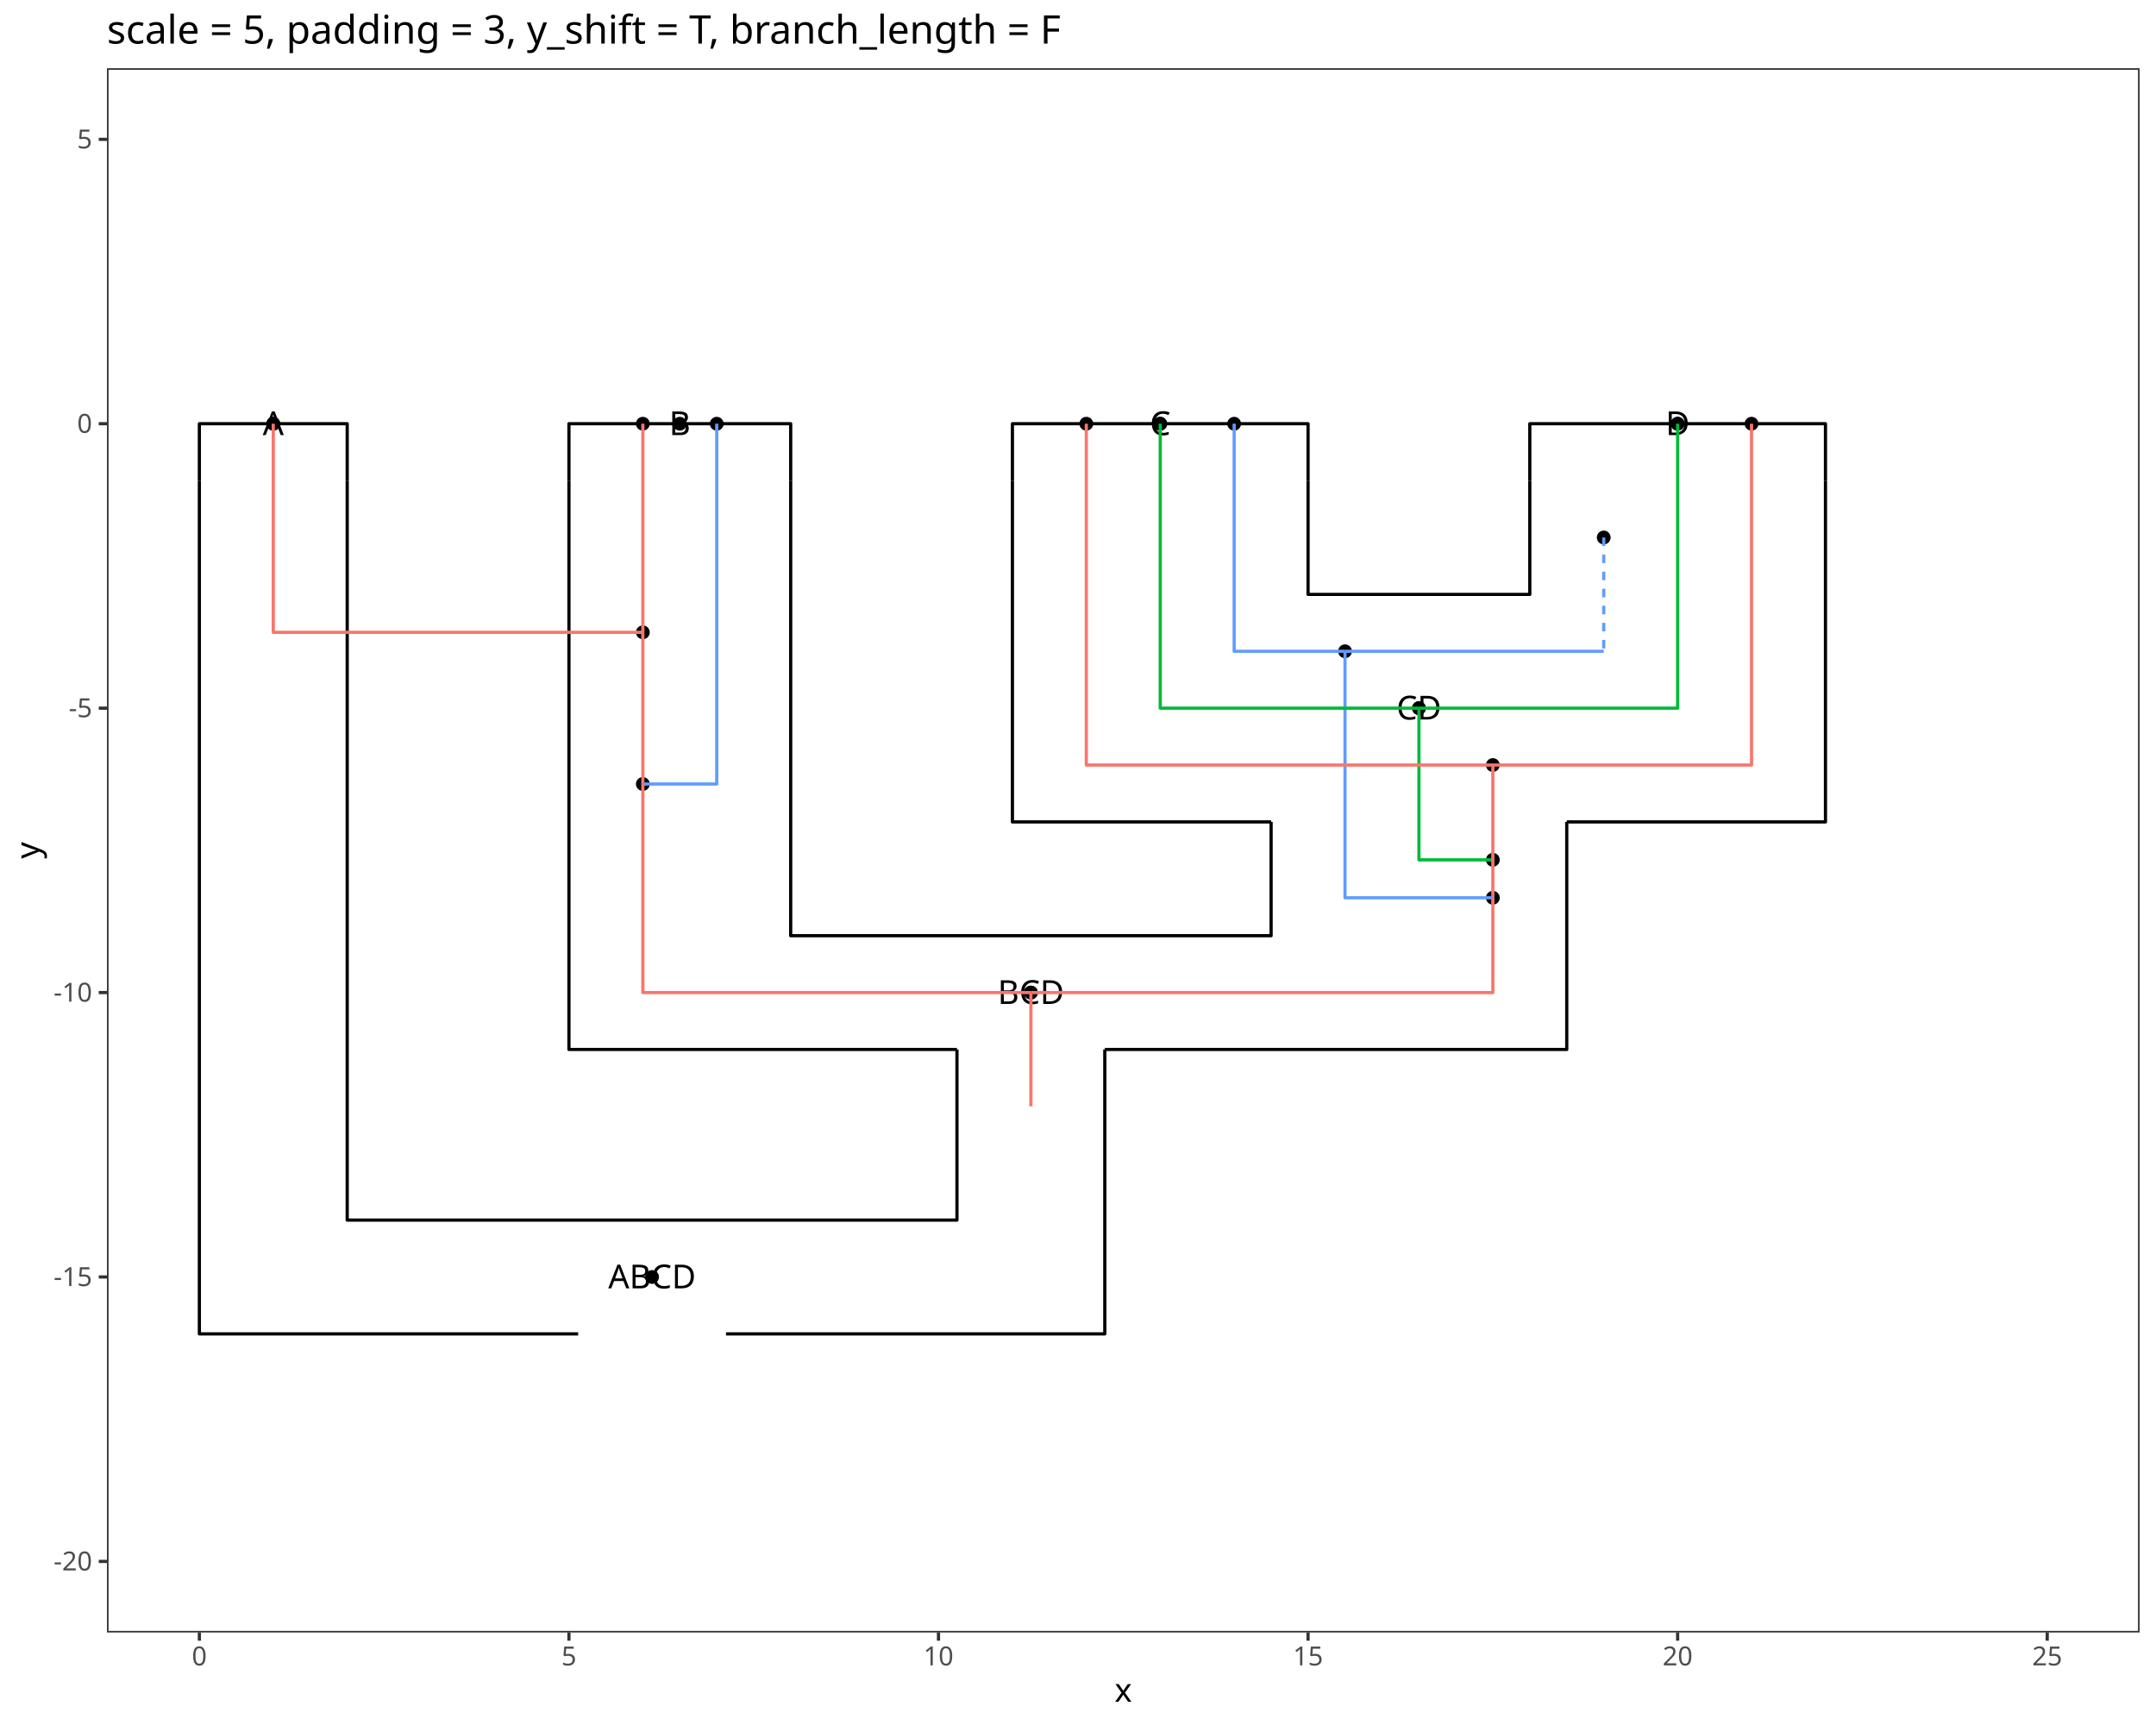
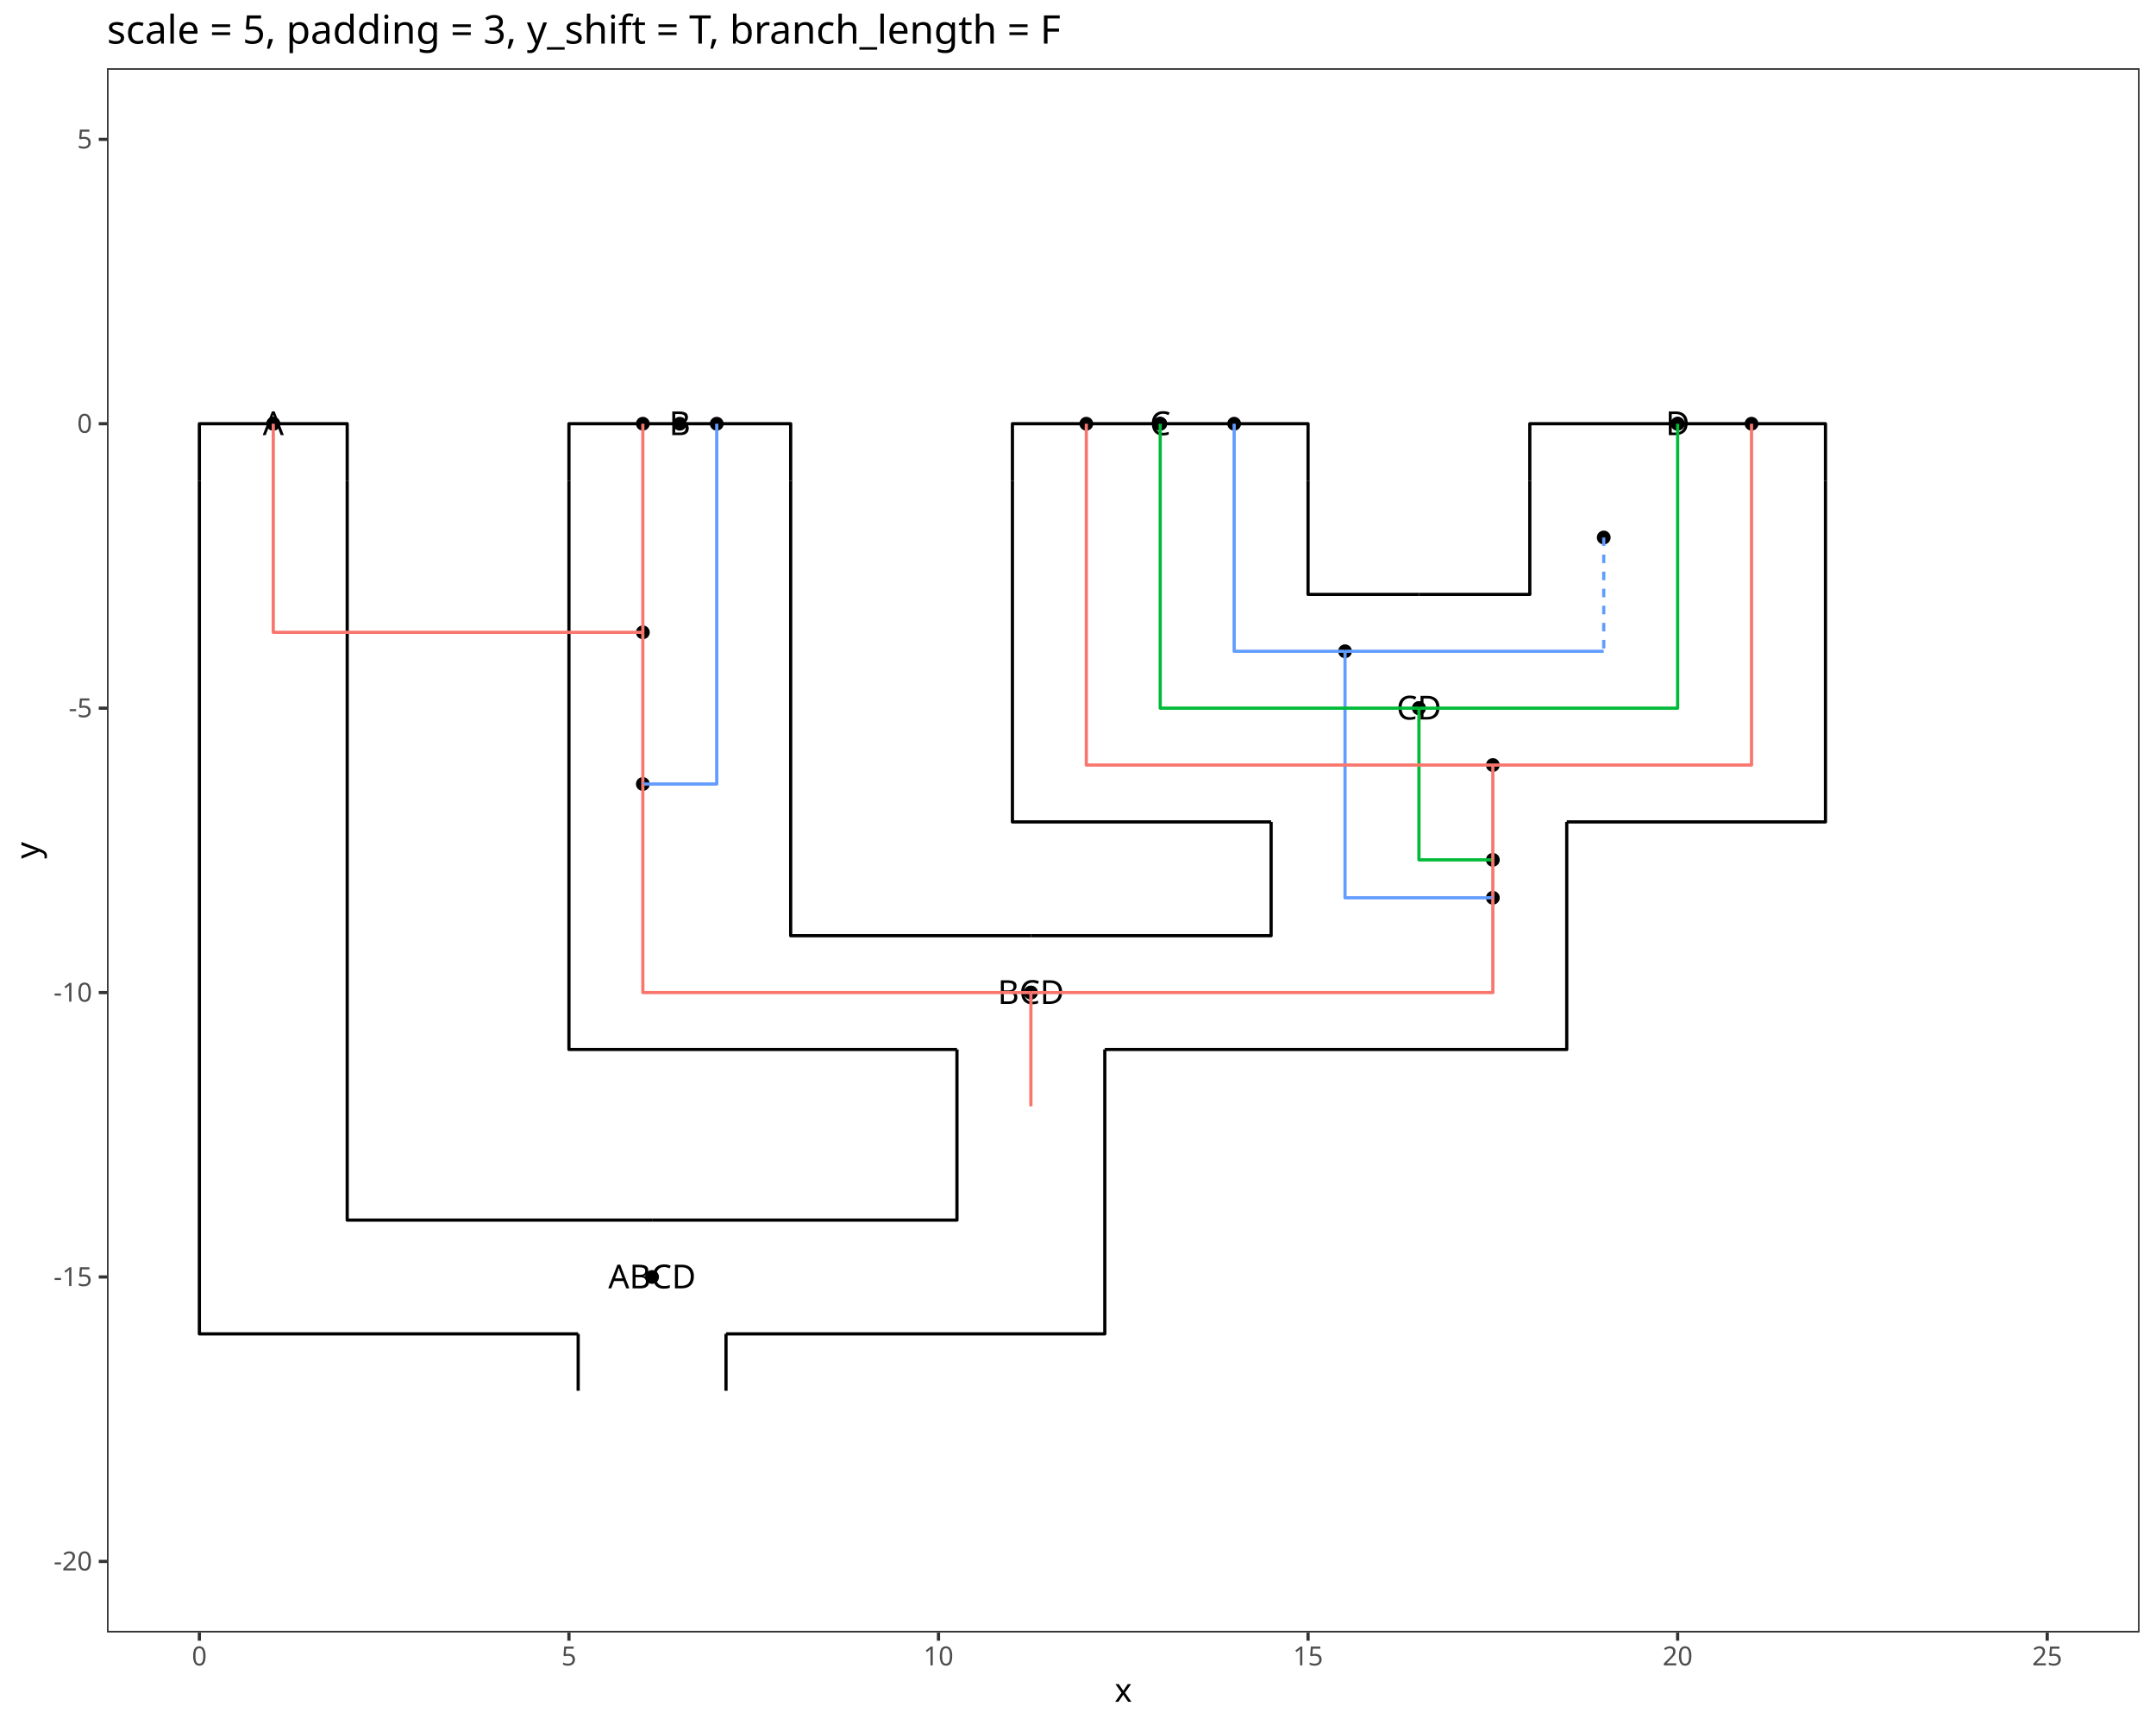
<svg xmlns="http://www.w3.org/2000/svg" class="svglite" data-engine-version="2.0" width="720.00pt" height="576.00pt" viewBox="0 0 720.00 576.00">
  <defs>
    <style type="text/css">
    .svglite line, .svglite polyline, .svglite polygon, .svglite path, .svglite rect, .svglite circle {
      fill: none;
      stroke: #000000;
      stroke-linecap: round;
      stroke-linejoin: round;
      stroke-miterlimit: 10.00;
    }
  </style>
  </defs>
  <rect width="100%" height="100%" style="stroke: none; fill: #FFFFFF;" />
  <defs>
    <clipPath id="cpMC4wMHw3MjAuMDB8MC4wMHw1NzYuMDA=">
      <rect x="0.00" y="0.00" width="720.00" height="576.00" />
    </clipPath>
  </defs>
  <g clip-path="url(#cpMC4wMHw3MjAuMDB8MC4wMHw1NzYuMDA=)">
    <rect x="0.00" y="0.00" width="720.00" height="576.00" style="stroke-width: 1.07; stroke: #FFFFFF; fill: #FFFFFF;" />
  </g>
  <defs>
    <clipPath id="cpMzUuNzJ8NzE0LjUyfDIyLjc4fDU0NS4xMQ==">
      <rect x="35.72" y="22.78" width="678.80" height="522.33" />
    </clipPath>
  </defs>
  <g clip-path="url(#cpMzUuNzJ8NzE0LjUyfDIyLjc4fDU0NS4xMQ==)">
    <rect x="35.72" y="22.78" width="678.80" height="522.33" style="stroke-width: 1.07; stroke: none; fill: #FFFFFF;" />
    <polyline points="66.58,160.49 66.58,141.49 115.95,141.49 115.95,160.49 " style="stroke-width: 1.07; stroke-linecap: butt;" />
-     <polyline points="115.95,160.49 115.95,407.41 319.58,407.41 319.58,350.43 " style="stroke-width: 1.07; stroke-linecap: butt;" />
+     <polyline points="115.95,160.49 115.95,407.41 217.76,407.41 " style="stroke-width: 1.07; stroke-linecap: butt;" />
+     <polyline points="217.76,407.41 319.58,407.41 319.58,350.43 " style="stroke-width: 1.07; stroke-linecap: butt;" />
    <polyline points="66.58,160.49 66.58,445.40 193.08,445.40 " style="stroke-width: 1.07; stroke-linecap: butt;" />
    <polyline points="242.45,445.40 368.95,445.40 368.95,350.43 " style="stroke-width: 1.07; stroke-linecap: butt;" />
+     <polyline points="193.08,445.40 193.08,464.39 " style="stroke-width: 1.07; stroke-linecap: butt;" />
+     <polyline points="242.45,445.40 242.45,464.39 " style="stroke-width: 1.07; stroke-linecap: butt;" />
    <polyline points="190.00,160.49 190.00,141.49 264.05,141.49 264.05,160.49 " style="stroke-width: 1.07; stroke-linecap: butt;" />
-     <polyline points="264.05,160.49 264.05,312.44 424.49,312.44 424.49,274.45 " style="stroke-width: 1.07; stroke-linecap: butt;" />
+     <polyline points="264.05,160.49 264.05,312.44 344.27,312.44 " style="stroke-width: 1.07; stroke-linecap: butt;" />
+     <polyline points="344.27,312.44 424.49,312.44 424.49,274.45 " style="stroke-width: 1.07; stroke-linecap: butt;" />
    <polyline points="190.00,160.49 190.00,350.43 319.58,350.43 " style="stroke-width: 1.07; stroke-linecap: butt;" />
    <polyline points="368.95,350.43 523.22,350.43 523.22,274.45 " style="stroke-width: 1.07; stroke-linecap: butt;" />
    <polyline points="338.10,160.49 338.10,141.49 436.83,141.49 436.83,160.49 " style="stroke-width: 1.07; stroke-linecap: butt;" />
-     <polyline points="436.83,160.49 436.83,198.48 510.88,198.48 510.88,160.49 " style="stroke-width: 1.07; stroke-linecap: butt;" />
+     <polyline points="436.83,160.49 436.83,198.48 473.86,198.48 " style="stroke-width: 1.07; stroke-linecap: butt;" />
+     <polyline points="473.86,198.48 510.88,198.48 510.88,160.49 " style="stroke-width: 1.07; stroke-linecap: butt;" />
    <polyline points="338.10,160.49 338.10,274.45 424.49,274.45 " style="stroke-width: 1.07; stroke-linecap: butt;" />
    <polyline points="523.22,274.45 609.62,274.45 609.62,160.49 " style="stroke-width: 1.07; stroke-linecap: butt;" />
    <polyline points="510.88,160.49 510.88,141.49 609.62,141.49 609.62,160.49 " style="stroke-width: 1.07; stroke-linecap: butt;" />
    <circle cx="217.76" cy="426.40" r="1.95" style="stroke-width: 0.71; fill: #000000;" />
    <circle cx="91.26" cy="141.49" r="1.95" style="stroke-width: 0.71; fill: #000000;" />
    <circle cx="344.27" cy="331.43" r="1.95" style="stroke-width: 0.71; fill: #000000;" />
    <circle cx="227.02" cy="141.49" r="1.95" style="stroke-width: 0.71; fill: #000000;" />
    <circle cx="473.86" cy="236.46" r="1.95" style="stroke-width: 0.71; fill: #000000;" />
    <circle cx="387.46" cy="141.49" r="1.95" style="stroke-width: 0.71; fill: #000000;" />
    <circle cx="560.25" cy="141.49" r="1.95" style="stroke-width: 0.71; fill: #000000;" />
    <text x="217.76" y="430.20" text-anchor="middle" style="font-size: 11.04px; font-family: sans;" textLength="30.68px" lengthAdjust="spacingAndGlyphs">ABCD</text>
    <text x="91.26" y="145.29" text-anchor="middle" style="font-size: 11.04px; font-family: sans;" textLength="7.37px" lengthAdjust="spacingAndGlyphs">A</text>
    <text x="344.27" y="335.23" text-anchor="middle" style="font-size: 11.04px; font-family: sans;" textLength="23.32px" lengthAdjust="spacingAndGlyphs">BCD</text>
    <text x="227.02" y="145.29" text-anchor="middle" style="font-size: 11.04px; font-family: sans;" textLength="7.37px" lengthAdjust="spacingAndGlyphs">B</text>
    <text x="473.86" y="240.26" text-anchor="middle" style="font-size: 11.04px; font-family: sans;" textLength="15.95px" lengthAdjust="spacingAndGlyphs">CD</text>
    <text x="387.46" y="145.29" text-anchor="middle" style="font-size: 11.04px; font-family: sans;" textLength="7.98px" lengthAdjust="spacingAndGlyphs">C</text>
    <text x="560.25" y="145.29" text-anchor="middle" style="font-size: 11.04px; font-family: sans;" textLength="7.98px" lengthAdjust="spacingAndGlyphs">D</text>
    <circle cx="344.27" cy="331.43" r="1.95" style="stroke-width: 0.71; fill: #000000;" />
    <circle cx="214.68" cy="261.79" r="1.95" style="stroke-width: 0.71; fill: #000000;" />
    <circle cx="214.68" cy="211.14" r="1.95" style="stroke-width: 0.71; fill: #000000;" />
    <circle cx="91.26" cy="141.49" r="1.95" style="stroke-width: 0.71; fill: #000000;" />
    <circle cx="214.68" cy="141.49" r="1.95" style="stroke-width: 0.71; fill: #000000;" />
    <circle cx="239.36" cy="141.49" r="1.95" style="stroke-width: 0.71; fill: #000000;" />
    <circle cx="498.54" cy="299.78" r="1.95" style="stroke-width: 0.71; fill: #000000;" />
    <circle cx="498.54" cy="287.11" r="1.95" style="stroke-width: 0.71; fill: #000000;" />
    <circle cx="498.54" cy="255.46" r="1.95" style="stroke-width: 0.71; fill: #000000;" />
    <circle cx="362.78" cy="141.49" r="1.95" style="stroke-width: 0.71; fill: #000000;" />
    <circle cx="584.93" cy="141.49" r="1.95" style="stroke-width: 0.71; fill: #000000;" />
    <circle cx="473.86" cy="236.46" r="1.95" style="stroke-width: 0.71; fill: #000000;" />
    <circle cx="387.46" cy="141.49" r="1.95" style="stroke-width: 0.71; fill: #000000;" />
    <circle cx="560.25" cy="141.49" r="1.95" style="stroke-width: 0.71; fill: #000000;" />
    <circle cx="449.17" cy="217.47" r="1.95" style="stroke-width: 0.71; fill: #000000;" />
    <circle cx="412.15" cy="141.49" r="1.95" style="stroke-width: 0.71; fill: #000000;" />
    <circle cx="535.57" cy="179.48" r="1.95" style="stroke-width: 0.71; fill: #000000;" />
    <polyline points="473.86,236.46 560.25,236.46 560.25,141.49 " style="stroke-width: 1.07; stroke: #00BA38; stroke-linecap: butt;" />
    <polyline points="473.86,236.46 473.86,287.11 498.54,287.11 " style="stroke-width: 1.07; stroke: #00BA38; stroke-linecap: butt;" />
    <polyline points="498.54,299.78 498.54,299.78 498.54,287.11 " style="stroke-width: 1.07; stroke: #F8766D; stroke-linecap: butt;" />
    <polyline points="412.15,141.49 412.15,217.47 449.17,217.47 " style="stroke-width: 1.07; stroke: #619CFF; stroke-linecap: butt;" />
    <polyline points="449.17,217.47 535.57,217.47 " style="stroke-width: 1.07; stroke: #619CFF; stroke-linecap: butt;" />
    <polyline points="535.57,179.48 535.57,217.47 " style="stroke-width: 1.07; stroke: #619CFF; stroke-dasharray: 2.85,2.85; stroke-linecap: butt;" />
    <polyline points="449.17,217.47 449.17,299.78 498.54,299.78 " style="stroke-width: 1.07; stroke: #619CFF; stroke-linecap: butt;" />
    <polyline points="344.27,331.43 498.54,331.43 498.54,299.78 " style="stroke-width: 1.07; stroke: #F8766D; stroke-linecap: butt;" />
    <polyline points="344.27,331.43 344.27,369.42 " style="stroke-width: 1.07; stroke: #F8766D; stroke-linecap: butt;" />
    <polyline points="91.26,141.49 91.26,211.14 214.68,211.14 " style="stroke-width: 1.07; stroke: #F8766D; stroke-linecap: butt;" />
    <polyline points="214.68,211.14 214.68,211.14 214.68,141.49 " style="stroke-width: 1.07; stroke: #F8766D; stroke-linecap: butt;" />
    <polyline points="214.68,261.79 214.68,261.79 214.68,211.14 " style="stroke-width: 1.07; stroke: #F8766D; stroke-linecap: butt;" />
    <polyline points="214.68,261.79 239.36,261.79 239.36,141.49 " style="stroke-width: 1.07; stroke: #619CFF; stroke-linecap: butt;" />
    <polyline points="214.68,261.79 214.68,331.43 344.27,331.43 " style="stroke-width: 1.07; stroke: #F8766D; stroke-linecap: butt;" />
    <polyline points="362.78,141.49 362.78,255.46 498.54,255.46 " style="stroke-width: 1.07; stroke: #F8766D; stroke-linecap: butt;" />
    <polyline points="498.54,255.46 584.93,255.46 584.93,141.49 " style="stroke-width: 1.07; stroke: #F8766D; stroke-linecap: butt;" />
    <polyline points="498.54,287.11 498.54,287.11 498.54,255.46 " style="stroke-width: 1.07; stroke: #F8766D; stroke-linecap: butt;" />
    <polyline points="387.46,141.49 387.46,236.46 473.86,236.46 " style="stroke-width: 1.07; stroke: #00BA38; stroke-linecap: butt;" />
    <circle cx="683.67" cy="46.53" r="1.95" style="stroke-width: 0.71; stroke: none;" />
    <circle cx="217.76" cy="521.37" r="1.95" style="stroke-width: 0.71; stroke: none;" />
    <rect x="35.72" y="22.78" width="678.80" height="522.33" style="stroke-width: 1.07; stroke: #333333;" />
  </g>
  <g clip-path="url(#cpMC4wMHw3MjAuMDB8MC4wMHw1NzYuMDA=)">
    <text x="30.79" y="524.40" text-anchor="end" style="font-size: 8.80px; fill: #4D4D4D; font-family: sans;" textLength="12.72px" lengthAdjust="spacingAndGlyphs">-20</text>
    <text x="30.79" y="429.43" text-anchor="end" style="font-size: 8.80px; fill: #4D4D4D; font-family: sans;" textLength="12.72px" lengthAdjust="spacingAndGlyphs">-15</text>
    <text x="30.79" y="334.46" text-anchor="end" style="font-size: 8.80px; fill: #4D4D4D; font-family: sans;" textLength="12.72px" lengthAdjust="spacingAndGlyphs">-10</text>
    <text x="30.79" y="239.49" text-anchor="end" style="font-size: 8.80px; fill: #4D4D4D; font-family: sans;" textLength="7.82px" lengthAdjust="spacingAndGlyphs">-5</text>
    <text x="30.79" y="144.52" text-anchor="end" style="font-size: 8.80px; fill: #4D4D4D; font-family: sans;" textLength="4.89px" lengthAdjust="spacingAndGlyphs">0</text>
    <text x="30.79" y="49.55" text-anchor="end" style="font-size: 8.80px; fill: #4D4D4D; font-family: sans;" textLength="4.89px" lengthAdjust="spacingAndGlyphs">5</text>
    <polyline points="32.98,521.37 35.72,521.37 " style="stroke-width: 1.07; stroke: #333333; stroke-linecap: butt;" />
    <polyline points="32.98,426.40 35.72,426.40 " style="stroke-width: 1.07; stroke: #333333; stroke-linecap: butt;" />
    <polyline points="32.98,331.43 35.72,331.43 " style="stroke-width: 1.07; stroke: #333333; stroke-linecap: butt;" />
    <polyline points="32.98,236.46 35.72,236.46 " style="stroke-width: 1.07; stroke: #333333; stroke-linecap: butt;" />
    <polyline points="32.98,141.49 35.72,141.49 " style="stroke-width: 1.07; stroke: #333333; stroke-linecap: butt;" />
    <polyline points="32.98,46.53 35.72,46.53 " style="stroke-width: 1.07; stroke: #333333; stroke-linecap: butt;" />
    <polyline points="66.58,547.85 66.58,545.11 " style="stroke-width: 1.07; stroke: #333333; stroke-linecap: butt;" />
    <polyline points="190.00,547.85 190.00,545.11 " style="stroke-width: 1.07; stroke: #333333; stroke-linecap: butt;" />
    <polyline points="313.41,547.85 313.41,545.11 " style="stroke-width: 1.07; stroke: #333333; stroke-linecap: butt;" />
    <polyline points="436.83,547.85 436.83,545.11 " style="stroke-width: 1.07; stroke: #333333; stroke-linecap: butt;" />
    <polyline points="560.25,547.85 560.25,545.11 " style="stroke-width: 1.07; stroke: #333333; stroke-linecap: butt;" />
    <polyline points="683.67,547.85 683.67,545.11 " style="stroke-width: 1.07; stroke: #333333; stroke-linecap: butt;" />
    <text x="66.58" y="556.10" text-anchor="middle" style="font-size: 8.80px; fill: #4D4D4D; font-family: sans;" textLength="4.89px" lengthAdjust="spacingAndGlyphs">0</text>
    <text x="190.00" y="556.10" text-anchor="middle" style="font-size: 8.80px; fill: #4D4D4D; font-family: sans;" textLength="4.89px" lengthAdjust="spacingAndGlyphs">5</text>
    <text x="313.41" y="556.10" text-anchor="middle" style="font-size: 8.80px; fill: #4D4D4D; font-family: sans;" textLength="9.79px" lengthAdjust="spacingAndGlyphs">10</text>
    <text x="436.83" y="556.10" text-anchor="middle" style="font-size: 8.80px; fill: #4D4D4D; font-family: sans;" textLength="9.79px" lengthAdjust="spacingAndGlyphs">15</text>
    <text x="560.25" y="556.10" text-anchor="middle" style="font-size: 8.80px; fill: #4D4D4D; font-family: sans;" textLength="9.79px" lengthAdjust="spacingAndGlyphs">20</text>
    <text x="683.67" y="556.10" text-anchor="middle" style="font-size: 8.80px; fill: #4D4D4D; font-family: sans;" textLength="9.79px" lengthAdjust="spacingAndGlyphs">25</text>
    <text x="375.12" y="568.24" text-anchor="middle" style="font-size: 11.00px; font-family: sans;" textLength="5.50px" lengthAdjust="spacingAndGlyphs">x</text>
    <text transform="translate(13.05,283.95) rotate(-90)" text-anchor="middle" style="font-size: 11.00px; font-family: sans;" textLength="5.50px" lengthAdjust="spacingAndGlyphs">y</text>
    <text x="35.72" y="14.56" style="font-size: 13.20px; font-family: sans;" textLength="312.64px" lengthAdjust="spacingAndGlyphs">scale = 5, padding = 3, y_shift = T, branch_length = F</text>
  </g>
</svg>
